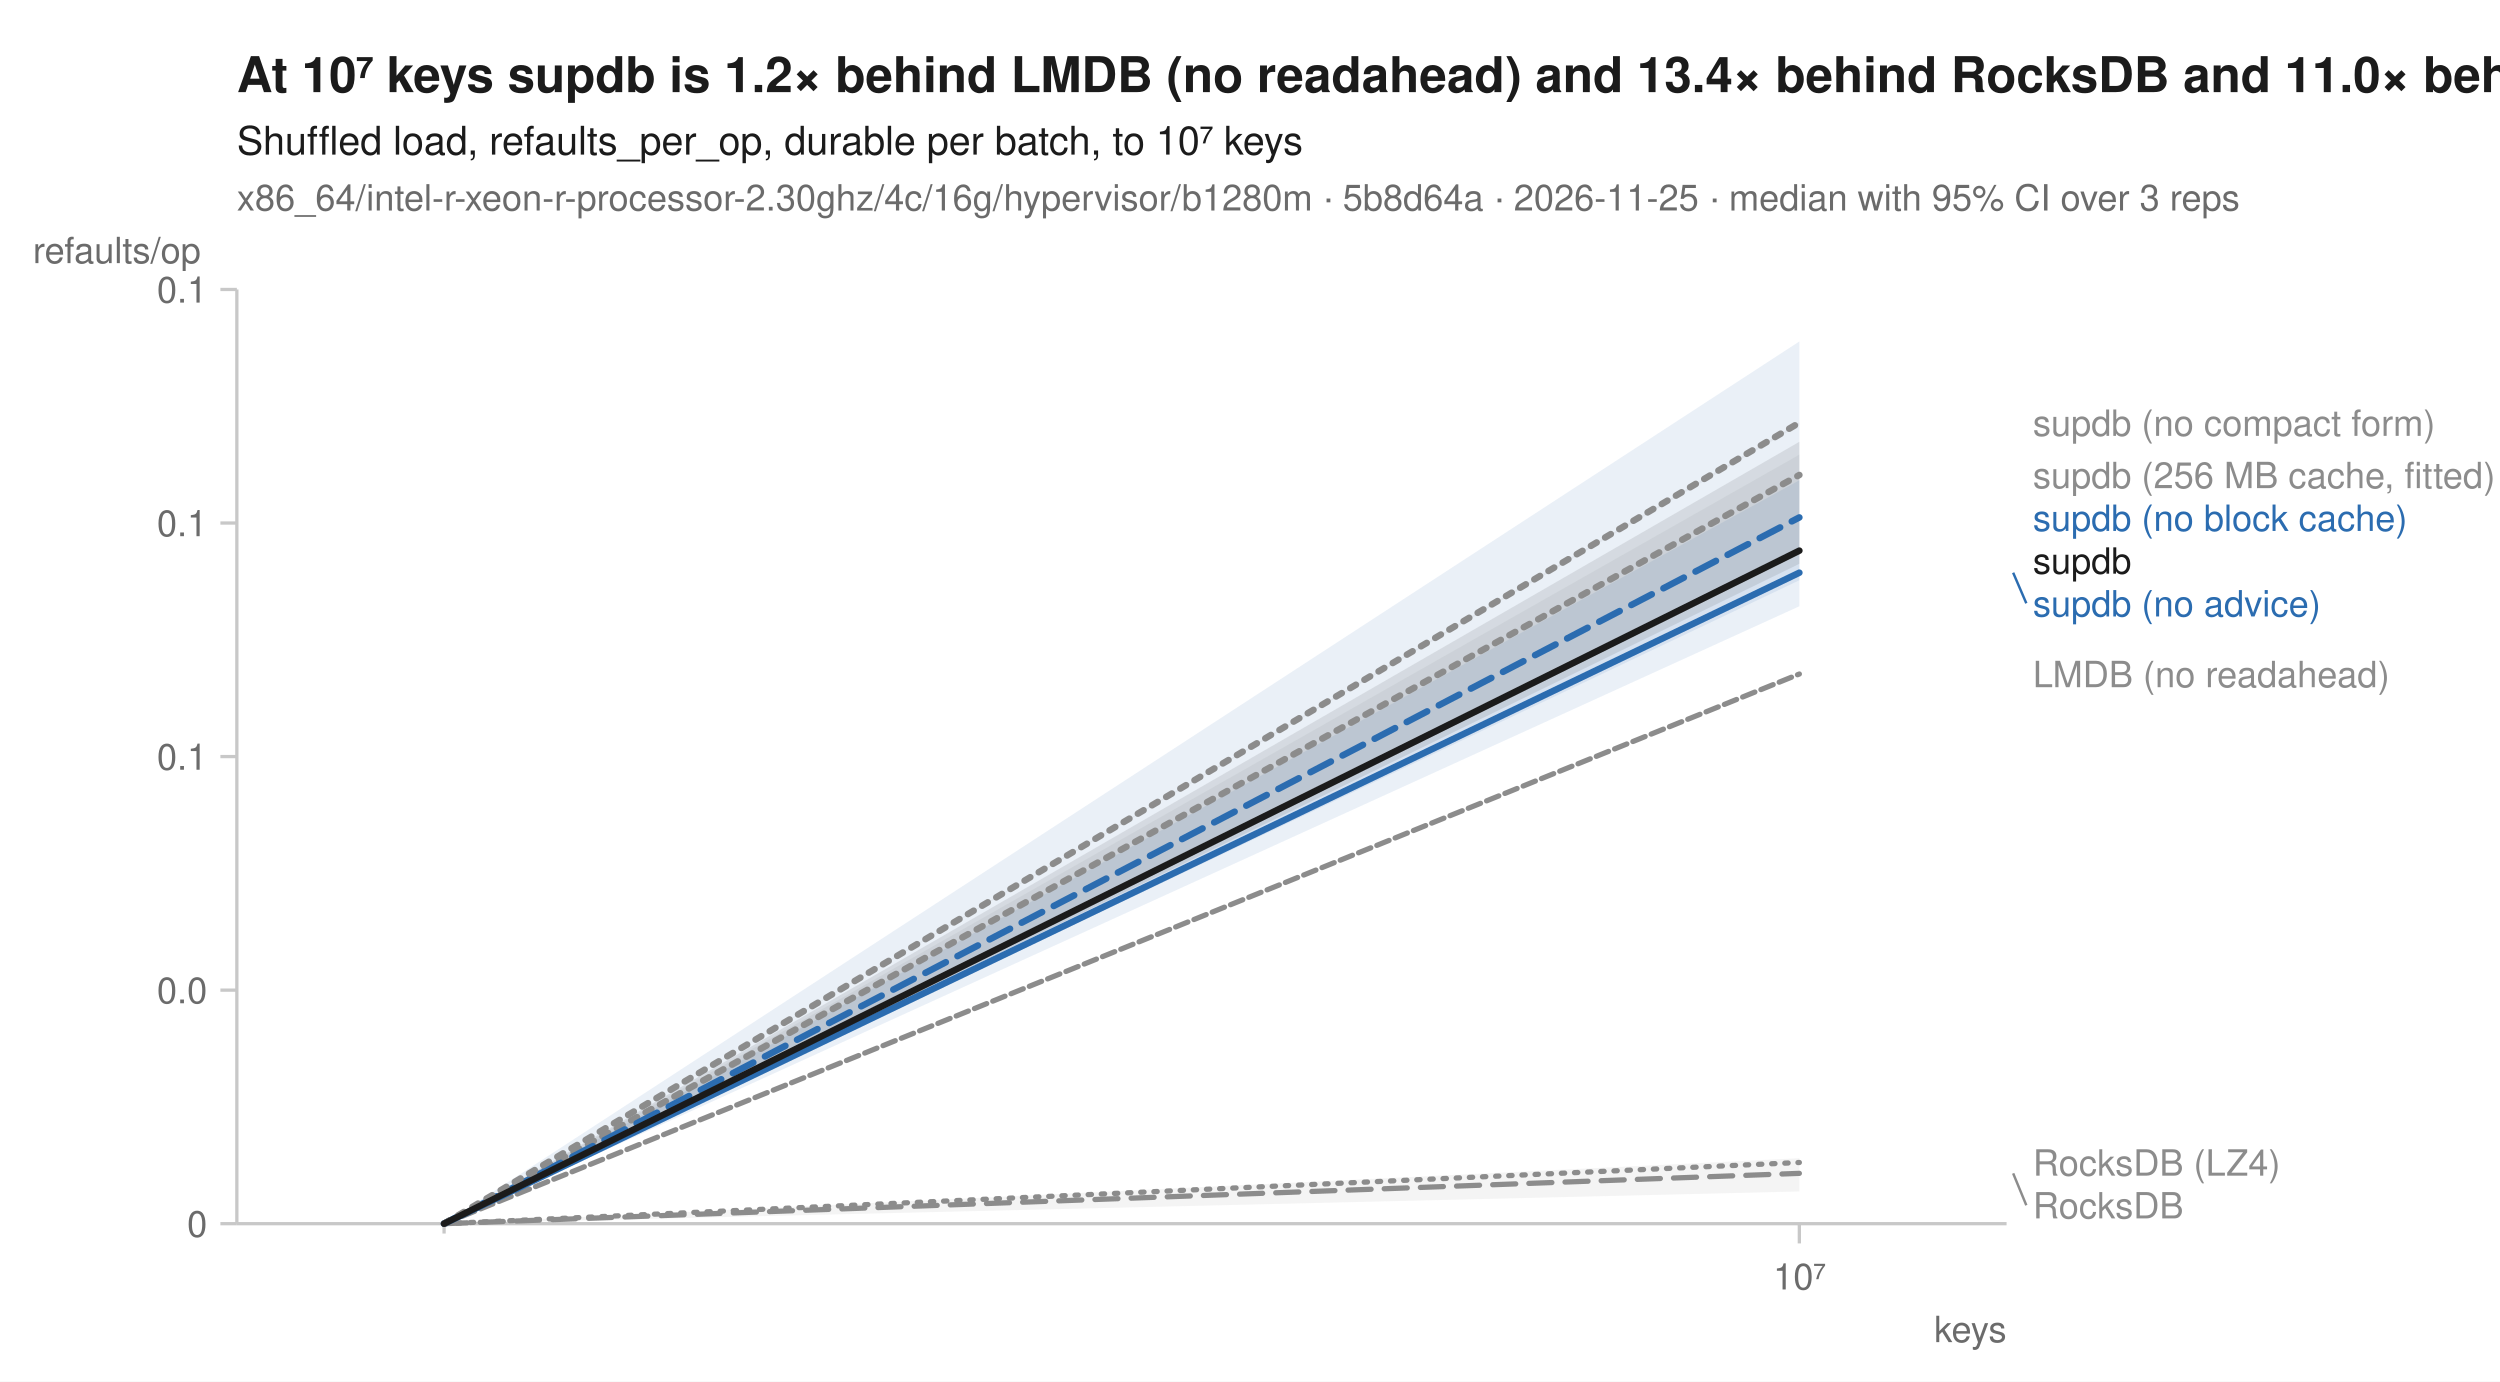
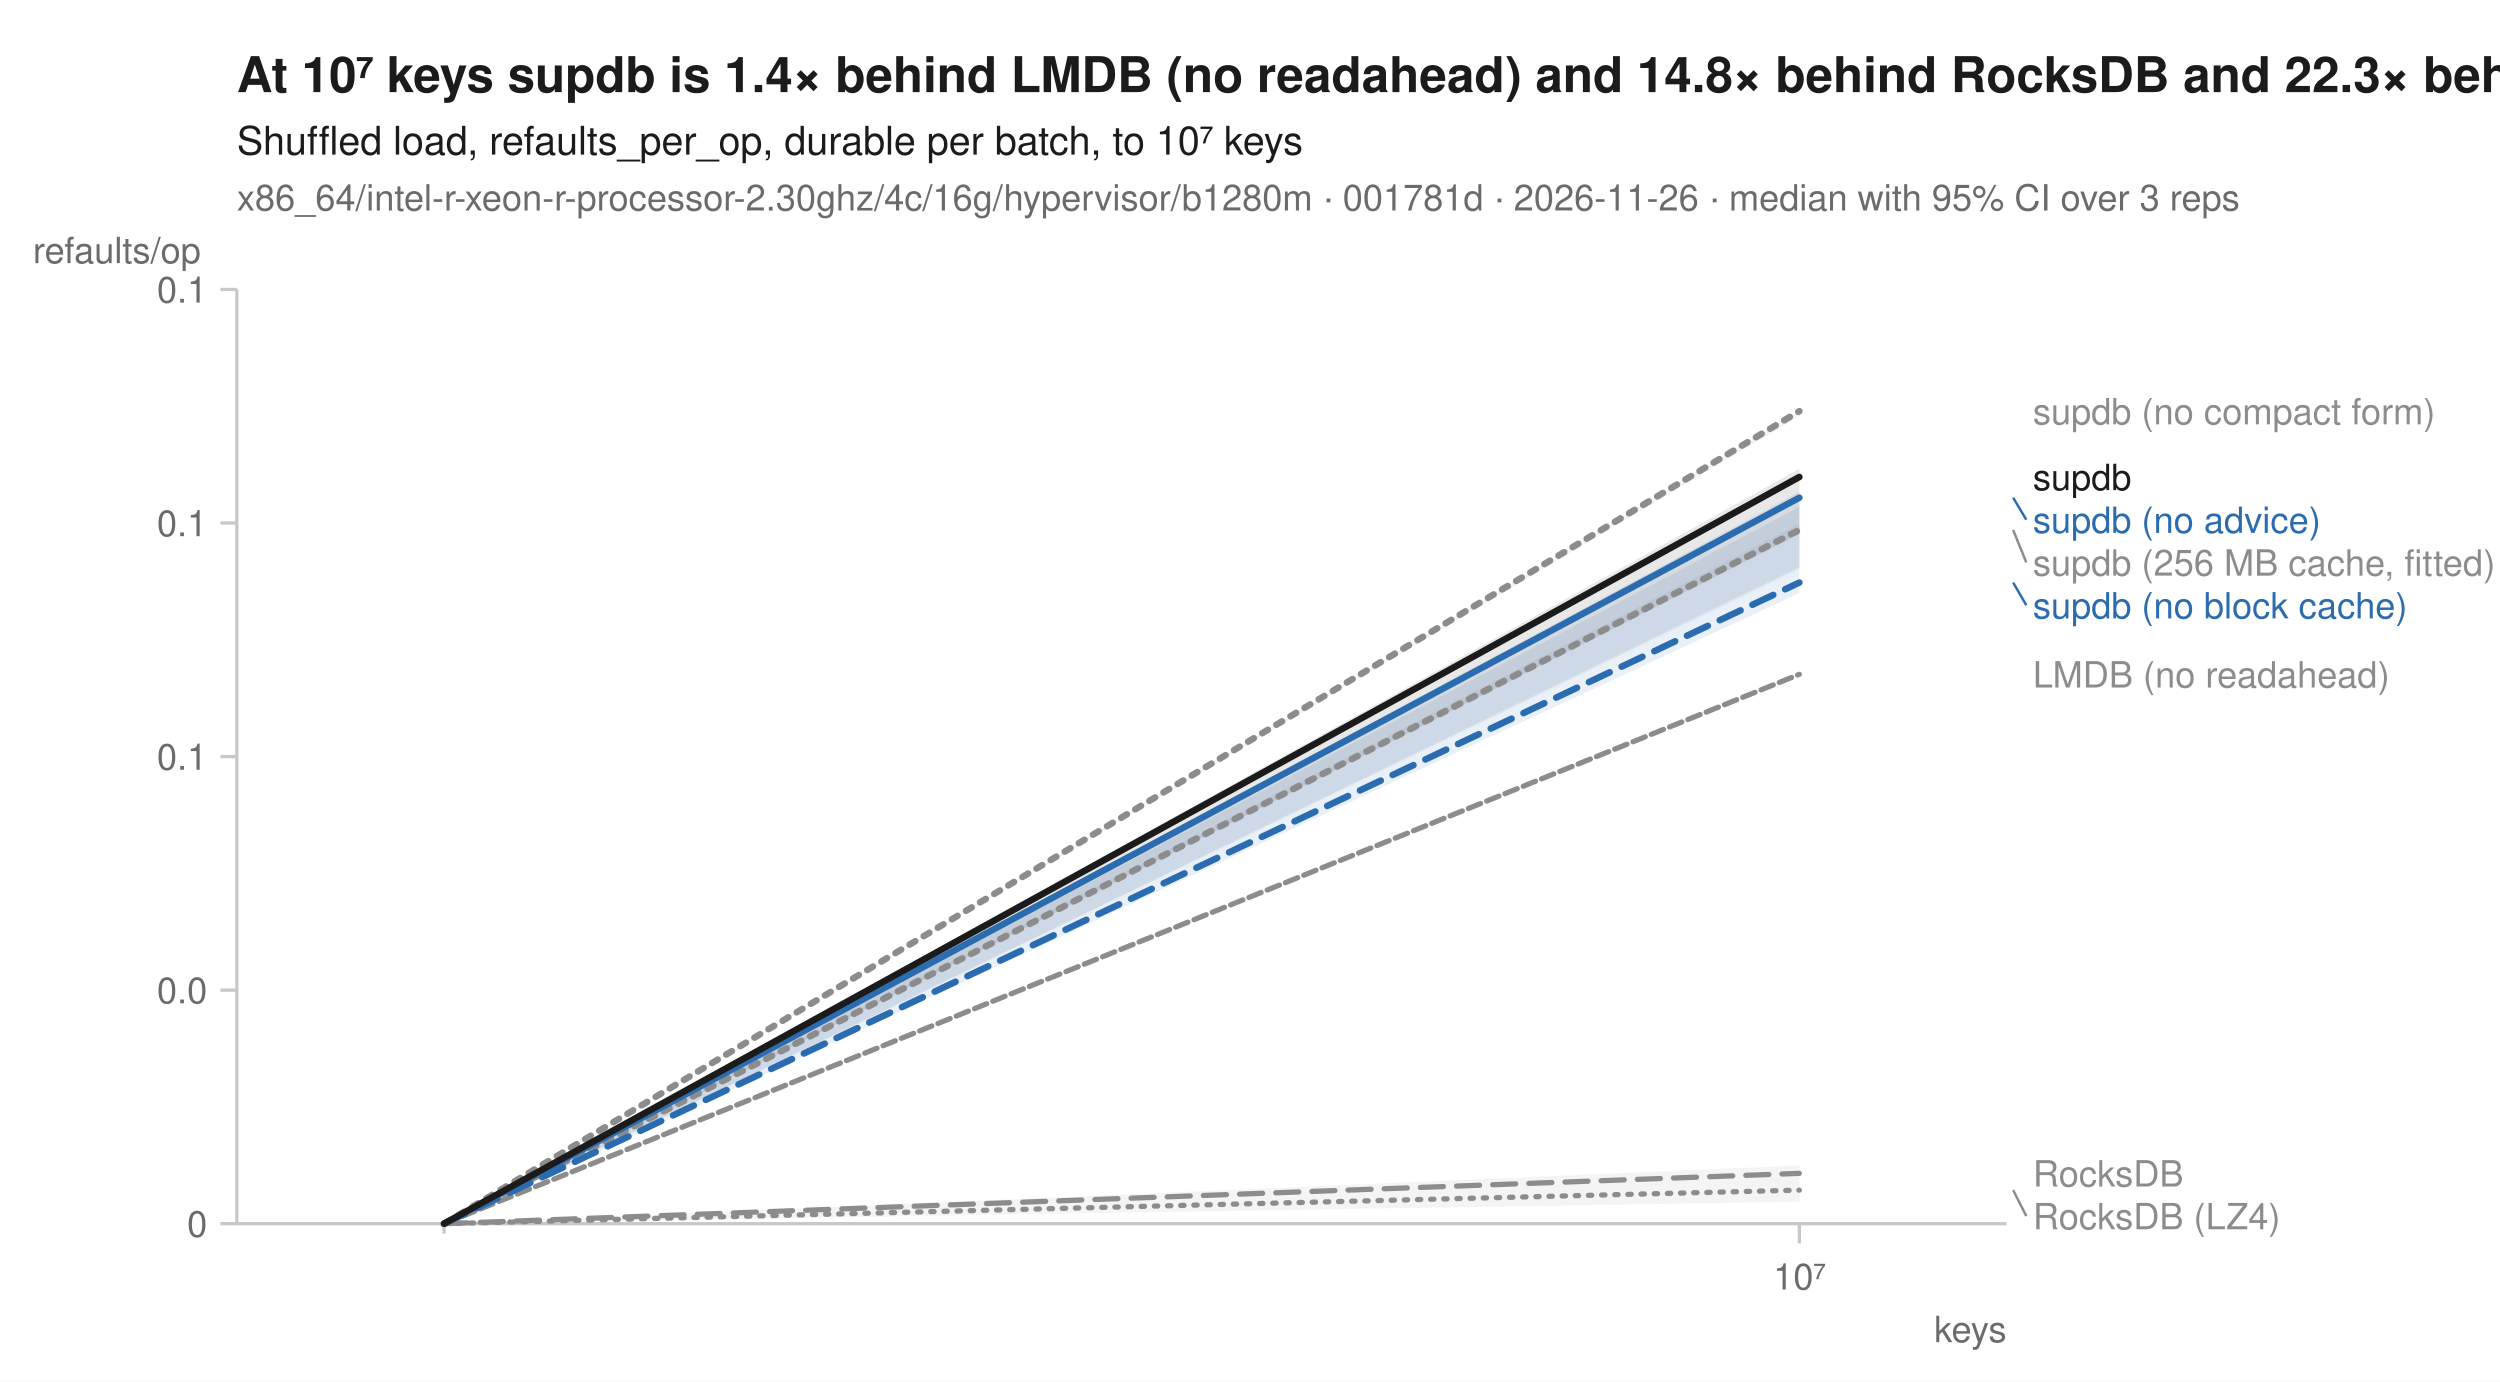
<svg xmlns="http://www.w3.org/2000/svg" width="760" height="420" viewBox="0 0 760 420" font-family="-apple-system, BlinkMacSystemFont, 'Segoe UI', Helvetica, Arial, sans-serif" fill="#1b1b1b">
  <rect width="760" height="420" fill="white" />
-   <text x="72" y="28" font-size="15" font-weight="600">At 10⁷ keys supdb is 1.2× behind LMDB (no readahead) and 13.4× behind RocksDB and 11.0× behind RocksDB (LZ4)</text>
+   <text x="72" y="28" font-size="15" font-weight="600">At 10⁷ keys supdb is 1.4× behind LMDB (no readahead) and 14.8× behind RocksDB and 22.3× behind RocksDB (LZ4)</text>
  <text x="72" y="47" font-size="12">Shuffled load, refaults_per_op, durable per batch, to 10⁷ keys</text>
-   <text x="72" y="64" font-size="11" fill="#6b6b6b">x86_64/intel-r-xeon-r-processor-2.30ghz/4c/16g/hypervisor/b1280m · 5b8d64a · 2026-11-25 · median with 95% CI over 3 reps</text>
+   <text x="72" y="64" font-size="11" fill="#6b6b6b">x86_64/intel-r-xeon-r-processor-2.30ghz/4c/16g/hypervisor/b1280m · 001781d · 2026-11-26 · median with 95% CI over 3 reps</text>
  <line x1="72" y1="372" x2="610" y2="372" stroke="#c8c8c8" stroke-width="1" />
  <line x1="72" y1="88" x2="72" y2="372" stroke="#c8c8c8" stroke-width="1" />
  <line x1="135.0" y1="372" x2="135.0" y2="375" stroke="#c8c8c8" stroke-width="1" />
  <line x1="547.0" y1="372" x2="547.0" y2="378" stroke="#c8c8c8" stroke-width="1" />
  <text x="547.0" y="392" font-size="11" text-anchor="middle" fill="#6b6b6b">10⁷</text>
  <text x="610" y="408" font-size="11" text-anchor="end" fill="#6b6b6b">keys</text>
  <line x1="67" y1="372.0" x2="72" y2="372.0" stroke="#c8c8c8" stroke-width="1" />
  <text x="63" y="376.0" font-size="11" text-anchor="end" fill="#6b6b6b">0</text>
  <line x1="67" y1="301.0" x2="72" y2="301.0" stroke="#c8c8c8" stroke-width="1" />
  <text x="63" y="305.0" font-size="11" text-anchor="end" fill="#6b6b6b">0.0</text>
  <line x1="67" y1="230.0" x2="72" y2="230.0" stroke="#c8c8c8" stroke-width="1" />
  <text x="63" y="234.0" font-size="11" text-anchor="end" fill="#6b6b6b">0.1</text>
  <line x1="67" y1="159.0" x2="72" y2="159.0" stroke="#c8c8c8" stroke-width="1" />
  <text x="63" y="163.0" font-size="11" text-anchor="end" fill="#6b6b6b">0.1</text>
  <line x1="67" y1="88.0" x2="72" y2="88.0" stroke="#c8c8c8" stroke-width="1" />
  <text x="63" y="92.0" font-size="11" text-anchor="end" fill="#6b6b6b">0.1</text>
  <text x="10" y="80" font-size="11" text-anchor="start" fill="#6b6b6b">refaults/op</text>
-   <path d="M135.0,372.0 L547.0,352.1 L547.0,362.2 L135.0,372.0 Z" fill="#8c8c8c" fill-opacity="0.10" />
+   <path d="M135.0,372.0 L547.0,354.3 L547.0,365.3 L135.0,372.0 Z" fill="#8c8c8c" fill-opacity="0.10" />
  <path d="M135.0,372.0 L547.0,204.9 L547.0,205.0 L135.0,372.0 Z" fill="#8c8c8c" fill-opacity="0.10" />
-   <path d="M135.0,372.0 L547.0,138.2 L547.0,167.2 L135.0,372.0 Z" fill="#8c8c8c" fill-opacity="0.10" />
+   <path d="M135.0,372.0 L547.0,159.2 L547.0,173.0 L135.0,372.0 Z" fill="#8c8c8c" fill-opacity="0.10" />
  <path d="M135.0,372.0 L547.0,356.7 L547.0,356.7 L135.0,372.0 Z" fill="#8c8c8c" fill-opacity="0.10" />
-   <path d="M135.0,372.0 L547.0,146.0 L547.0,176.4 L135.0,372.0 Z" fill="#2b6cb0" fill-opacity="0.10" />
-   <path d="M135.0,372.0 L547.0,103.8 L547.0,184.3 L135.0,372.0 Z" fill="#2b6cb0" fill-opacity="0.10" />
-   <path d="M135.0,372.0 L547.0,128.4 L547.0,129.2 L135.0,372.0 Z" fill="#8c8c8c" fill-opacity="0.10" />
-   <path d="M135.0,372.0 L547.0,134.3 L547.0,171.4 L135.0,372.0 Z" fill="#1b1b1b" fill-opacity="0.10" />
-   <path d="M135.0,372.0 L547.0,353.4 " fill="none" stroke="#8c8c8c" stroke-width="1.6" stroke-linejoin="round" stroke-linecap="round" stroke-dasharray="1,3" />
-   <path d="M135.0,372.0 L547.0,204.9 " fill="none" stroke="#8c8c8c" stroke-width="1.6" stroke-linejoin="round" stroke-linecap="round" stroke-dasharray="4,2" />
-   <path d="M135.0,372.0 L547.0,144.4 " fill="none" stroke="#8c8c8c" stroke-width="2" stroke-linejoin="round" stroke-linecap="round" stroke-dasharray="2,3" />
+   <path d="M135.0,372.0 L547.0,154.1 L547.0,180.3 L135.0,372.0 Z" fill="#2b6cb0" fill-opacity="0.10" />
+   <path d="M135.0,372.0 L547.0,149.5 L547.0,172.4 L135.0,372.0 Z" fill="#2b6cb0" fill-opacity="0.10" />
+   <path d="M135.0,372.0 L547.0,124.9 L547.0,126.6 L135.0,372.0 Z" fill="#8c8c8c" fill-opacity="0.10" />
+   <path d="M135.0,372.0 L547.0,142.5 L547.0,162.3 L135.0,372.0 Z" fill="#1b1b1b" fill-opacity="0.10" />
+   <path d="M135.0,372.0 L547.0,361.8 " fill="none" stroke="#8c8c8c" stroke-width="1.6" stroke-linejoin="round" stroke-linecap="round" stroke-dasharray="1,3" />
+   <path d="M135.0,372.0 L547.0,205.0 " fill="none" stroke="#8c8c8c" stroke-width="1.6" stroke-linejoin="round" stroke-linecap="round" stroke-dasharray="4,2" />
+   <path d="M135.0,372.0 L547.0,161.1 " fill="none" stroke="#8c8c8c" stroke-width="2" stroke-linejoin="round" stroke-linecap="round" stroke-dasharray="2,3" />
  <path d="M135.0,372.0 L547.0,356.7 " fill="none" stroke="#8c8c8c" stroke-width="1.6" stroke-linejoin="round" stroke-linecap="round" stroke-dasharray="7,4" />
-   <path d="M135.0,372.0 L547.0,157.3 " fill="none" stroke="#2b6cb0" stroke-width="2" stroke-linejoin="round" stroke-linecap="round" stroke-dasharray="7,4" />
-   <path d="M135.0,372.0 L547.0,174.1 " fill="none" stroke="#2b6cb0" stroke-width="2" stroke-linejoin="round" stroke-linecap="round" />
-   <path d="M135.0,372.0 L547.0,128.5 " fill="none" stroke="#8c8c8c" stroke-width="2" stroke-linejoin="round" stroke-linecap="round" stroke-dasharray="2,3" />
-   <path d="M135.0,372.0 L547.0,167.4 " fill="none" stroke="#1b1b1b" stroke-width="2" stroke-linejoin="round" stroke-linecap="round" />
-   <text x="618.0" y="132.5" font-size="11" fill="#8c8c8c">supdb (no compact form)</text>
-   <text x="618.0" y="148.4" font-size="11" fill="#8c8c8c">supdb (256 MB cache, fitted)</text>
-   <text x="618.0" y="161.4" font-size="11" fill="#2b6cb0">supdb (no block cache)</text>
-   <text x="618.0" y="174.4" font-size="11" fill="#1b1b1b">supdb</text>
-   <line x1="612.0" y1="174.1" x2="616.0" y2="183.4" stroke="#2b6cb0" stroke-width="0.75" />
-   <text x="618.0" y="187.4" font-size="11" fill="#2b6cb0">supdb (no advice)</text>
-   <text x="618.0" y="208.9" font-size="11" fill="#8c8c8c">LMDB (no readahead)</text>
-   <text x="618.0" y="357.4" font-size="11" fill="#8c8c8c">RocksDB (LZ4)</text>
-   <line x1="612.0" y1="356.7" x2="616.0" y2="366.4" stroke="#8c8c8c" stroke-width="0.75" />
-   <text x="618.0" y="370.4" font-size="11" fill="#8c8c8c">RocksDB</text>
+   <path d="M135.0,372.0 L547.0,177.1 " fill="none" stroke="#2b6cb0" stroke-width="2" stroke-linejoin="round" stroke-linecap="round" stroke-dasharray="7,4" />
+   <path d="M135.0,372.0 L547.0,151.3 " fill="none" stroke="#2b6cb0" stroke-width="2" stroke-linejoin="round" stroke-linecap="round" />
+   <path d="M135.0,372.0 L547.0,125.0 " fill="none" stroke="#8c8c8c" stroke-width="2" stroke-linejoin="round" stroke-linecap="round" stroke-dasharray="2,3" />
+   <path d="M135.0,372.0 L547.0,145.0 " fill="none" stroke="#1b1b1b" stroke-width="2" stroke-linejoin="round" stroke-linecap="round" />
+   <text x="618.0" y="129.0" font-size="11" fill="#8c8c8c">supdb (no compact form)</text>
+   <text x="618.0" y="149.0" font-size="11" fill="#1b1b1b">supdb</text>
+   <line x1="612.0" y1="151.3" x2="616.0" y2="158.0" stroke="#2b6cb0" stroke-width="0.75" />
+   <text x="618.0" y="162.0" font-size="11" fill="#2b6cb0">supdb (no advice)</text>
+   <line x1="612.0" y1="161.1" x2="616.0" y2="171.0" stroke="#8c8c8c" stroke-width="0.75" />
+   <text x="618.0" y="175.0" font-size="11" fill="#8c8c8c">supdb (256 MB cache, fitted)</text>
+   <line x1="612.0" y1="177.1" x2="616.0" y2="184.0" stroke="#2b6cb0" stroke-width="0.75" />
+   <text x="618.0" y="188.0" font-size="11" fill="#2b6cb0">supdb (no block cache)</text>
+   <text x="618.0" y="209.0" font-size="11" fill="#8c8c8c">LMDB (no readahead)</text>
+   <text x="618.0" y="360.7" font-size="11" fill="#8c8c8c">RocksDB</text>
+   <line x1="612.0" y1="361.8" x2="616.0" y2="369.7" stroke="#8c8c8c" stroke-width="0.75" />
+   <text x="618.0" y="373.7" font-size="11" fill="#8c8c8c">RocksDB (LZ4)</text>
</svg>
